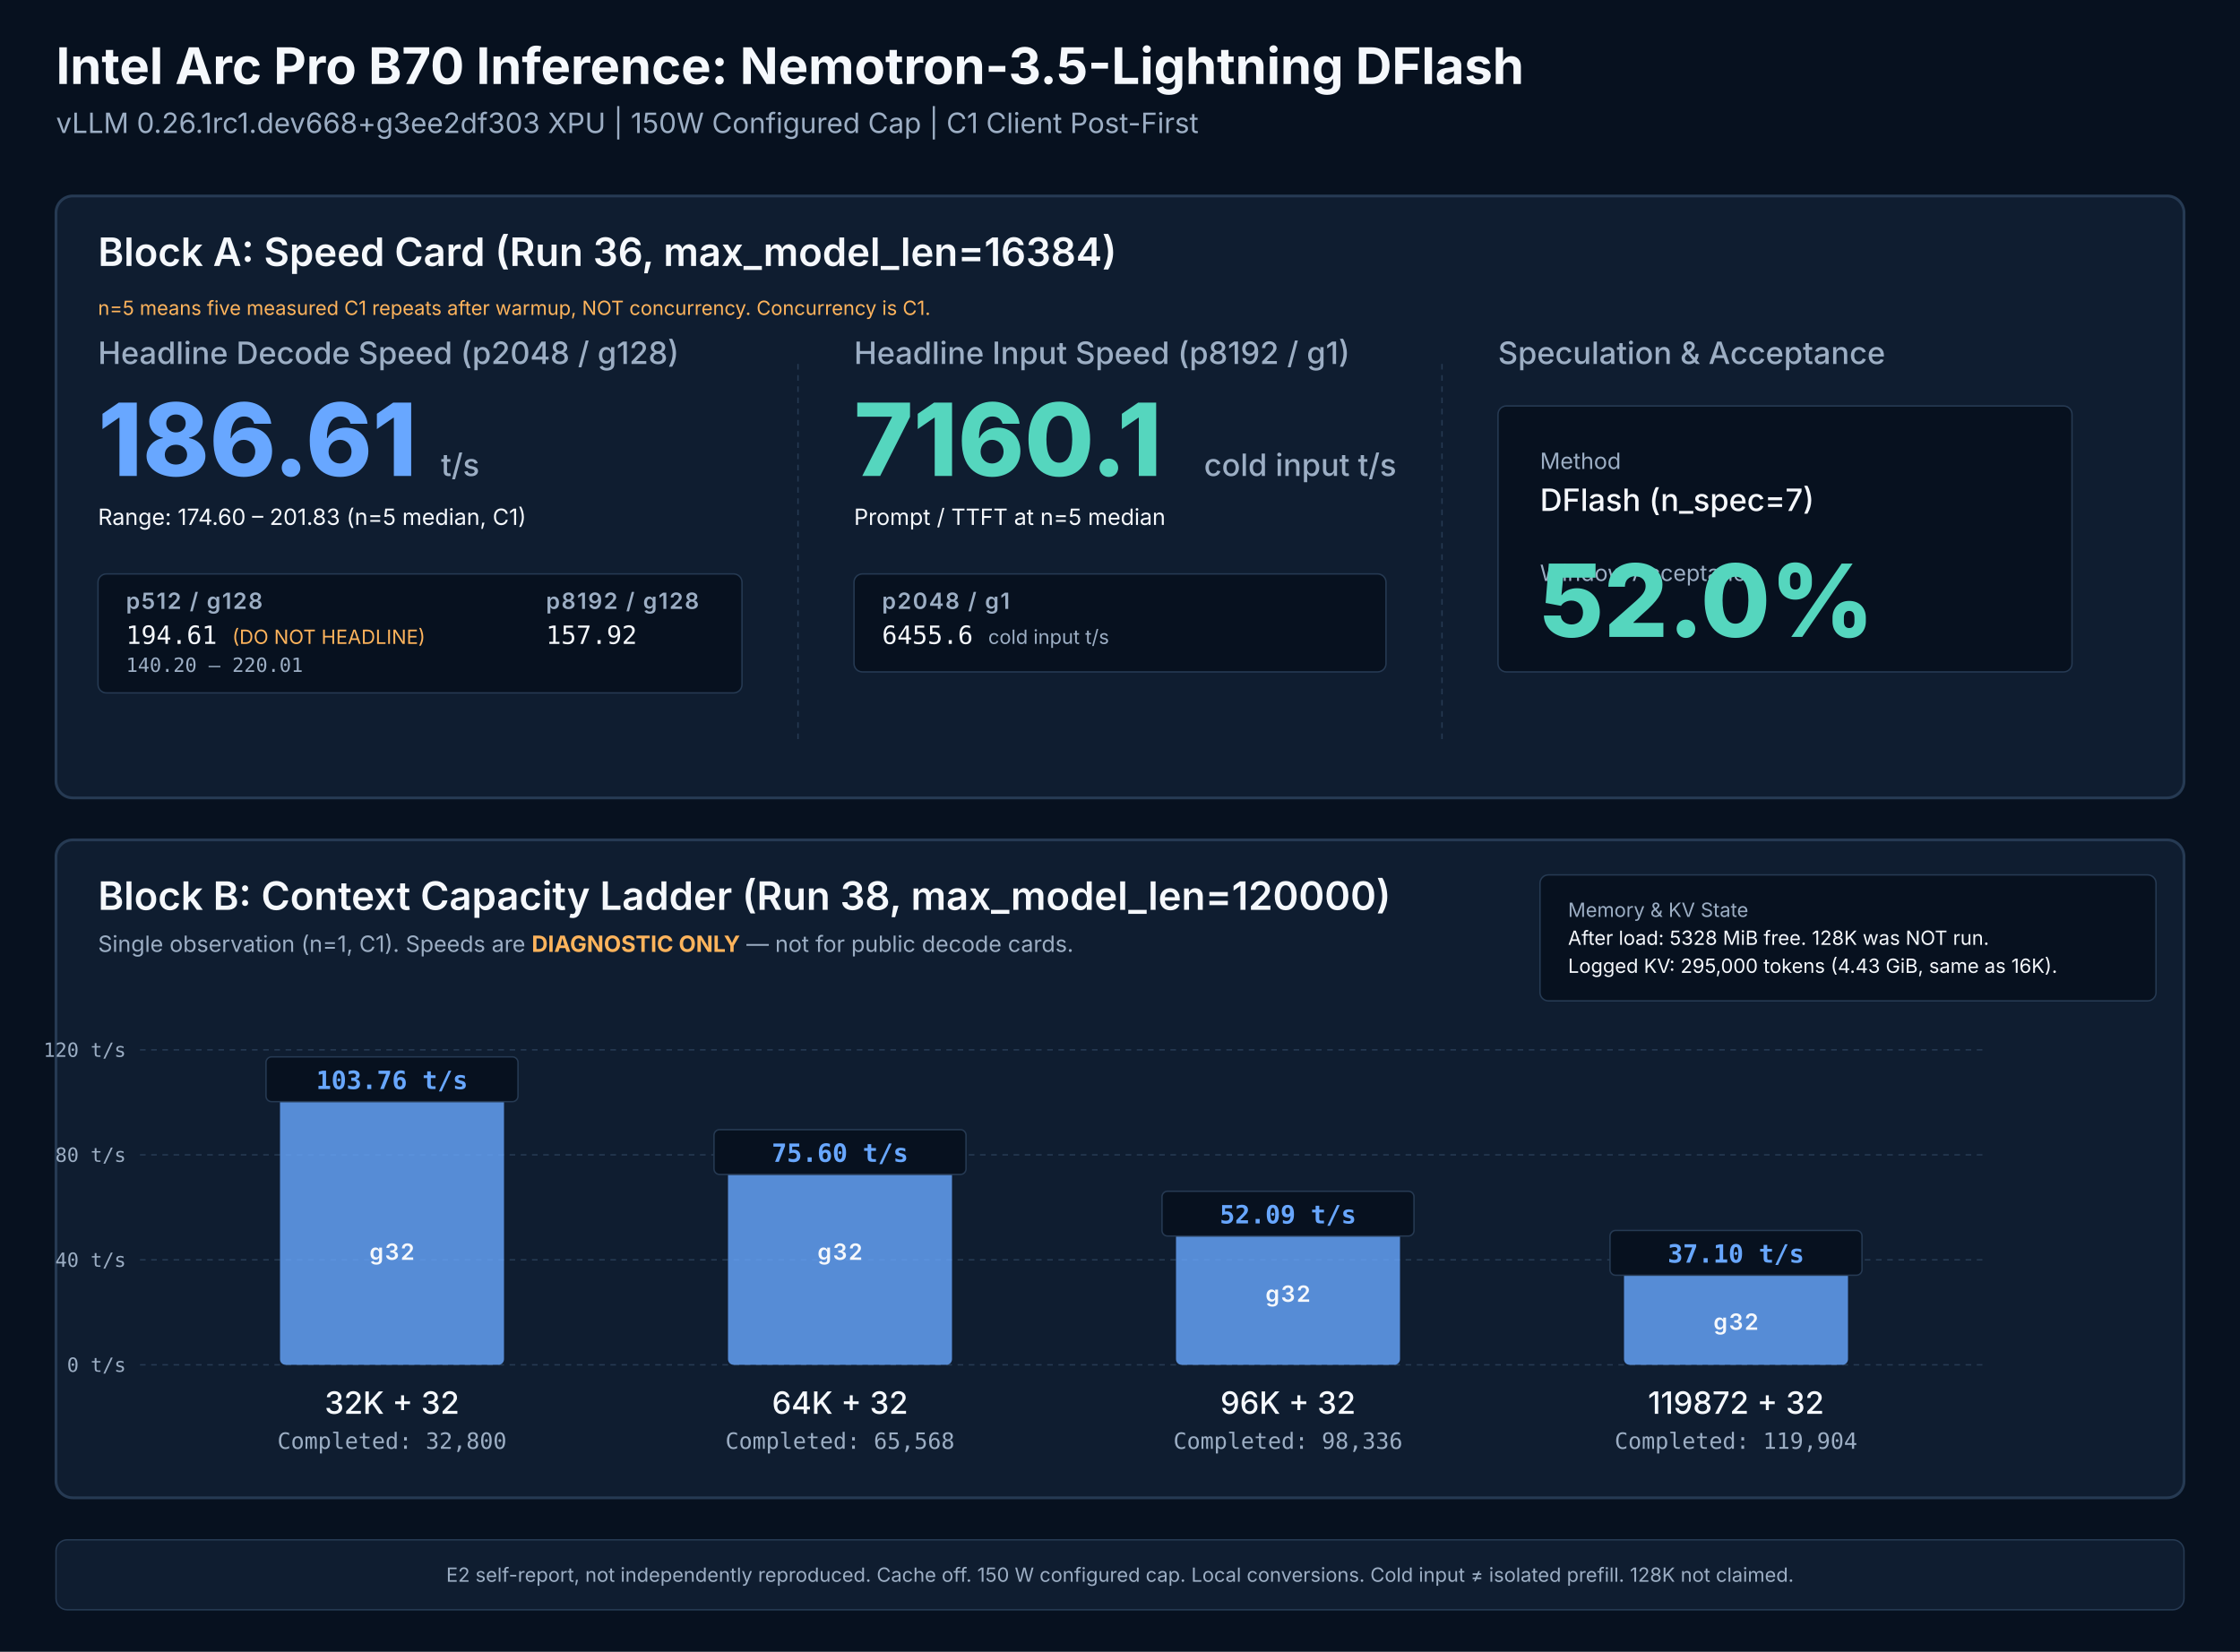
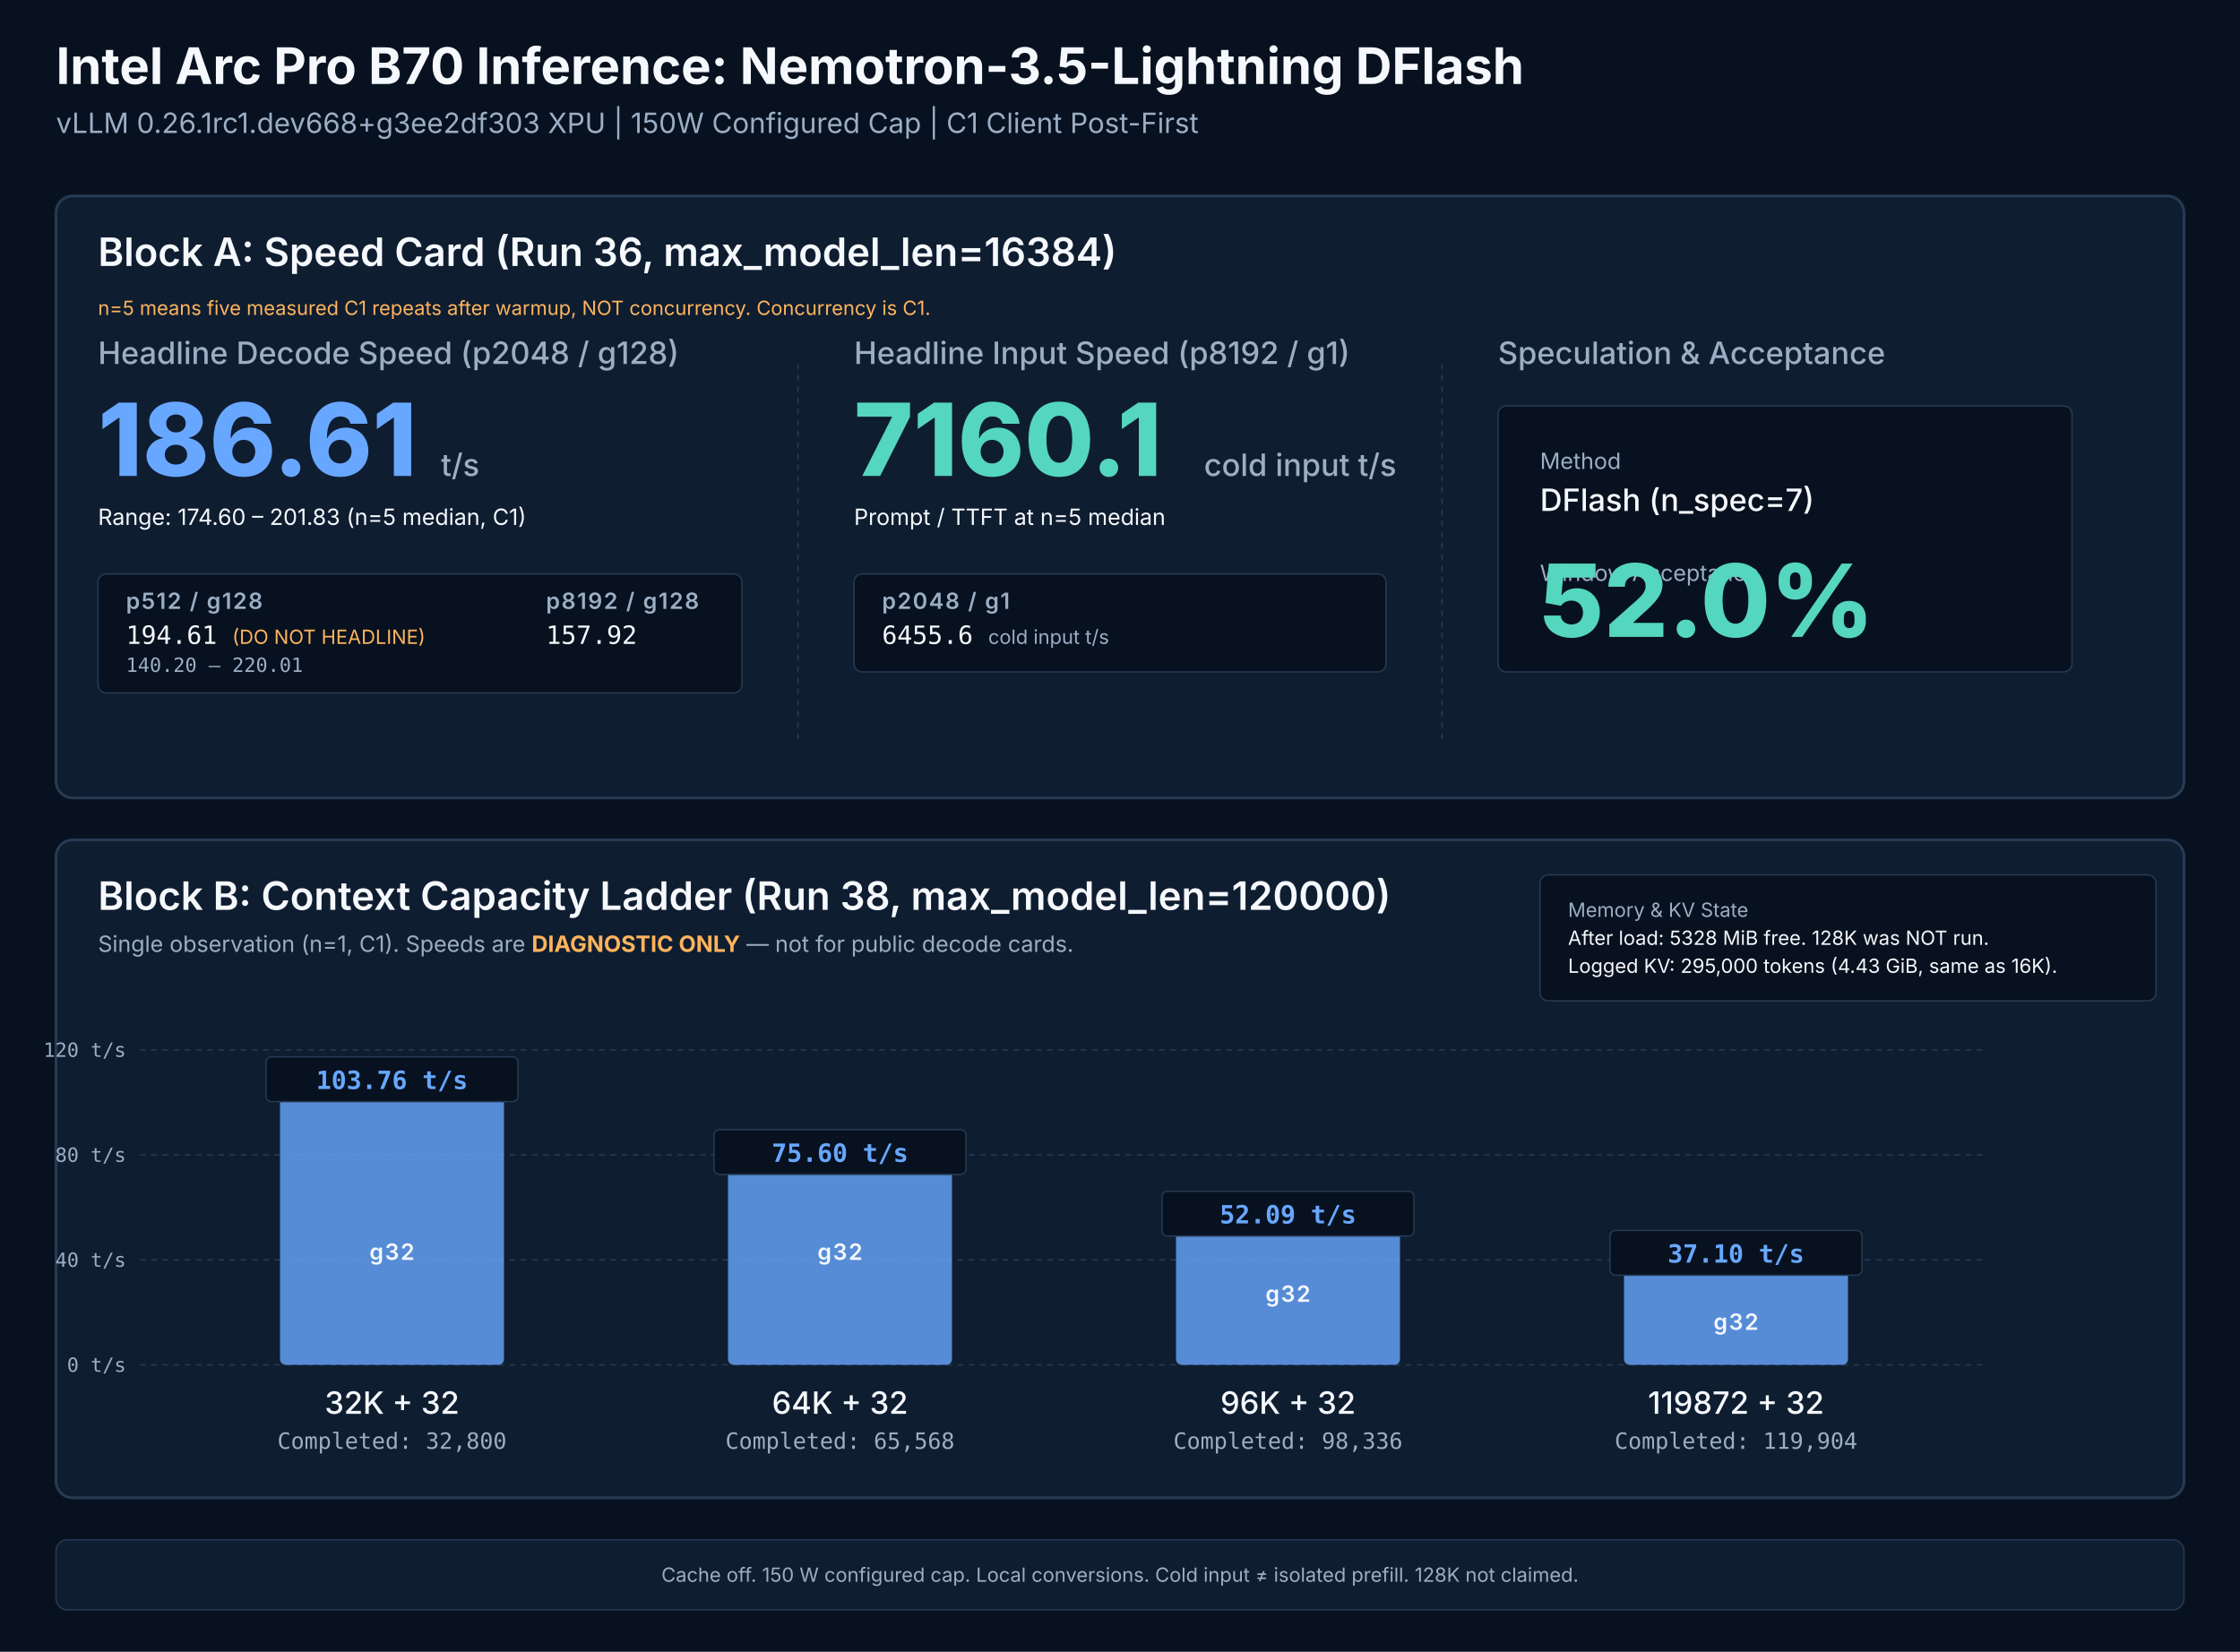
<svg xmlns="http://www.w3.org/2000/svg" width="1600" height="1180" viewBox="0 0 1600 1180" role="img" aria-labelledby="title desc">
  <defs>
    <style>
            .bg { fill: #07111f; }
            .panel { fill: #0f1d30; stroke: #263a53; stroke-width: 2; }
            .text-primary { fill: #f5f8fc; font-family: system-ui, -apple-system, sans-serif; }
            .text-muted { fill: #9caec4; font-family: system-ui, -apple-system, sans-serif; }
            .text-accent { fill: #55d6be; font-family: system-ui, -apple-system, sans-serif; }
            .text-decode { fill: #68a7ff; font-family: system-ui, -apple-system, sans-serif; }
            .text-caution { fill: #ffb45c; font-family: system-ui, -apple-system, sans-serif; }
            .font-mono { font-family: ui-monospace, "SF Mono", monospace; font-variant-numeric: tabular-nums; }
            .title { font-size: 36px; font-weight: 700; }
            .subtitle { font-size: 20px; font-weight: 400; }
            .panel-title { font-size: 28px; font-weight: 600; }
            .metric-large { font-size: 72px; font-weight: 800; font-variant-numeric: tabular-nums; }
            .metric-label { font-size: 22px; font-weight: 500; }
            .metric-sub { font-size: 16px; font-weight: 400; }
            .grid-line { stroke: #263a53; stroke-width: 1; stroke-dasharray: 4 4; }
            .bar-fill { fill: #68a7ff; }
            .table-text { font-size: 18px; }
            .table-header { font-size: 16px; font-weight: 600; text-transform: uppercase; letter-spacing: 1px; }
            .caption { font-size: 14px; }
        </style>
  </defs>
  <rect width="1600" height="1180" class="bg" />
  <text x="40" y="60" class="text-primary title">Intel Arc Pro B70 Inference: Nemotron-3.5-Lightning DFlash</text>
  <text x="40" y="95" class="text-muted subtitle">vLLM 0.26.1rc1.dev668+g3ee2df303 XPU | 150W Configured Cap | C1 Client Post-First</text>
  <rect x="40" y="140" width="1520" height="430" rx="12" class="panel" />
  <text x="70" y="190" class="text-primary panel-title">Block A: Speed Card (Run 36, max_model_len=16384)</text>
  <text x="70" y="225" class="text-caution caption">n=5 means five measured C1 repeats after warmup, NOT concurrency. Concurrency is C1.</text>
  <g transform="translate(70, 260)">
    <text x="0" y="0" class="text-muted metric-label">Headline Decode Speed (p2048 / g128)</text>
    <text x="0" y="80" class="text-decode metric-large">186.61</text>
    <text x="245" y="80" class="text-muted metric-label">t/s</text>
    <text x="0" y="115" class="text-primary metric-sub">Range: 174.60 – 201.83 (n=5 median, C1)</text>
    <rect x="0" y="150" width="460" height="85" rx="6" fill="#07111f" stroke="#263a53" />
    <text x="20" y="175" class="text-muted table-header">p512 / g128</text>
    <text x="20" y="200" class="text-primary table-text font-mono">194.61 <tspan fill="#ffb45c" font-size="14px" font-family="system-ui, -apple-system, sans-serif">(DO NOT HEADLINE)</tspan>
    </text>
    <text x="20" y="220" class="text-muted caption font-mono">140.20 – 220.01</text>
    <text x="320" y="175" class="text-muted table-header">p8192 / g128</text>
    <text x="320" y="200" class="text-primary table-text font-mono">157.92</text>
  </g>
  <line x1="570" y1="260" x2="570" y2="530" class="grid-line" />
  <g transform="translate(610, 260)">
    <text x="0" y="0" class="text-muted metric-label">Headline Input Speed (p8192 / g1)</text>
    <text x="0" y="80" class="text-accent metric-large">7160.1</text>
    <text x="250" y="80" class="text-muted metric-label">cold input t/s</text>
    <text x="0" y="115" class="text-primary metric-sub">Prompt / TTFT at n=5 median</text>
    <rect x="0" y="150" width="380" height="70" rx="6" fill="#07111f" stroke="#263a53" />
    <text x="20" y="175" class="text-muted table-header">p2048 / g1</text>
    <text x="20" y="200" class="text-primary table-text font-mono">6455.6 <tspan fill="#9caec4" font-size="14px" font-family="system-ui, -apple-system, sans-serif">cold input t/s</tspan>
    </text>
  </g>
  <line x1="1030" y1="260" x2="1030" y2="530" class="grid-line" />
  <g transform="translate(1070, 260)">
    <text x="0" y="0" class="text-muted metric-label">Speculation &amp; Acceptance</text>
    <rect x="0" y="30" width="410" height="190" rx="6" fill="#07111f" stroke="#263a53" />
    <text x="30" y="75" class="text-muted metric-sub">Method</text>
    <text x="30" y="105" class="text-primary metric-label">DFlash (n_spec=7)</text>
    <text x="30" y="155" class="text-muted metric-sub">Window Acceptance</text>
    <text x="30" y="195" class="text-accent metric-large" font-size="48">52.0%</text>
  </g>
  <rect x="40" y="600" width="1520" height="470" rx="12" class="panel" />
  <text x="70" y="650" class="text-primary panel-title">Block B: Context Capacity Ladder (Run 38, max_model_len=120000)</text>
  <text x="70" y="680" class="text-muted metric-sub">Single observation (n=1, C1). Speeds are <tspan fill="#ffb45c" font-weight="700">DIAGNOSTIC ONLY</tspan> — not for public decode cards.</text>
  <rect x="1100" y="625" width="440" height="90" rx="6" fill="#07111f" stroke="#263a53" />
  <text x="1120" y="655" class="text-muted caption">Memory &amp; KV State</text>
  <text x="1120" y="675" class="text-primary caption">After load: 5328 MiB free. 128K was NOT run.</text>
  <text x="1120" y="695" class="text-primary caption">Logged KV: 295,000 tokens (4.43 GiB, same as 16K).</text>
  <g transform="translate(100, 750)">
    <line x1="0" y1="0" x2="1320" y2="0" class="grid-line" />
    <text x="-10" y="5" class="text-muted caption font-mono" text-anchor="end">120 t/s</text>
    <line x1="0" y1="75" x2="1320" y2="75" class="grid-line" />
    <text x="-10" y="80" class="text-muted caption font-mono" text-anchor="end">80 t/s</text>
    <line x1="0" y1="150" x2="1320" y2="150" class="grid-line" />
    <text x="-10" y="155" class="text-muted caption font-mono" text-anchor="end">40 t/s</text>
    <line x1="0" y1="225" x2="1320" y2="225" class="grid-line" stroke-dasharray="0" />
    <text x="-10" y="230" class="text-muted caption font-mono" text-anchor="end">0 t/s</text>
    <g transform="translate(100, 0)">
      <rect x="0" y="30.45" width="160" height="194.55" rx="4" class="bar-fill" opacity="0.8" />
      <text x="80" y="260" class="text-primary metric-label" text-anchor="middle">32K + 32</text>
      <text x="80" y="285" class="text-muted metric-sub font-mono" text-anchor="middle">Completed: 32,800</text>
      <rect x="-10" y="5" width="180" height="32" fill="#07111f" rx="4" stroke="#263a53" />
      <text x="80" y="28" class="text-decode table-text font-mono" font-weight="700" text-anchor="middle">103.76 t/s</text>
      <text x="80" y="150" class="text-primary table-header" text-anchor="middle">g32</text>
    </g>
    <g transform="translate(420, 0)">
      <rect x="0" y="83.25" width="160" height="141.75" rx="4" class="bar-fill" opacity="0.8" />
      <text x="80" y="260" class="text-primary metric-label" text-anchor="middle">64K + 32</text>
      <text x="80" y="285" class="text-muted metric-sub font-mono" text-anchor="middle">Completed: 65,568</text>
      <rect x="-10" y="57" width="180" height="32" fill="#07111f" rx="4" stroke="#263a53" />
      <text x="80" y="80" class="text-decode table-text font-mono" font-weight="700" text-anchor="middle">75.60 t/s</text>
      <text x="80" y="150" class="text-primary table-header" text-anchor="middle">g32</text>
    </g>
    <g transform="translate(740, 0)">
      <rect x="0" y="127.33" width="160" height="97.67" rx="4" class="bar-fill" opacity="0.8" />
      <text x="80" y="260" class="text-primary metric-label" text-anchor="middle">96K + 32</text>
      <text x="80" y="285" class="text-muted metric-sub font-mono" text-anchor="middle">Completed: 98,336</text>
      <rect x="-10" y="101" width="180" height="32" fill="#07111f" rx="4" stroke="#263a53" />
      <text x="80" y="124" class="text-decode table-text font-mono" font-weight="700" text-anchor="middle">52.09 t/s</text>
      <text x="80" y="180" class="text-primary table-header" text-anchor="middle">g32</text>
    </g>
    <g transform="translate(1060, 0)">
      <rect x="0" y="155.43" width="160" height="69.57" rx="4" class="bar-fill" opacity="0.8" />
      <text x="80" y="260" class="text-primary metric-label" text-anchor="middle">119872 + 32</text>
      <text x="80" y="285" class="text-muted metric-sub font-mono" text-anchor="middle">Completed: 119,904</text>
      <rect x="-10" y="129" width="180" height="32" fill="#07111f" rx="4" stroke="#263a53" />
      <text x="80" y="152" class="text-decode table-text font-mono" font-weight="700" text-anchor="middle">37.10 t/s</text>
      <text x="80" y="200" class="text-primary table-header" text-anchor="middle">g32</text>
    </g>
  </g>
  <rect x="40" y="1100" width="1520" height="50" rx="8" fill="#0f1d30" stroke="#263a53" />
-   <text x="800" y="1130" class="text-muted caption" text-anchor="middle">E2 self-report, not independently reproduced. Cache off. 150 W configured cap. Local conversions. Cold input ≠ isolated prefill. 128K not claimed.</text>
+   <text x="800" y="1130" class="text-muted caption" text-anchor="middle">Cache off. 150 W configured cap. Local conversions. Cold input ≠ isolated prefill. 128K not claimed.</text>
</svg>
